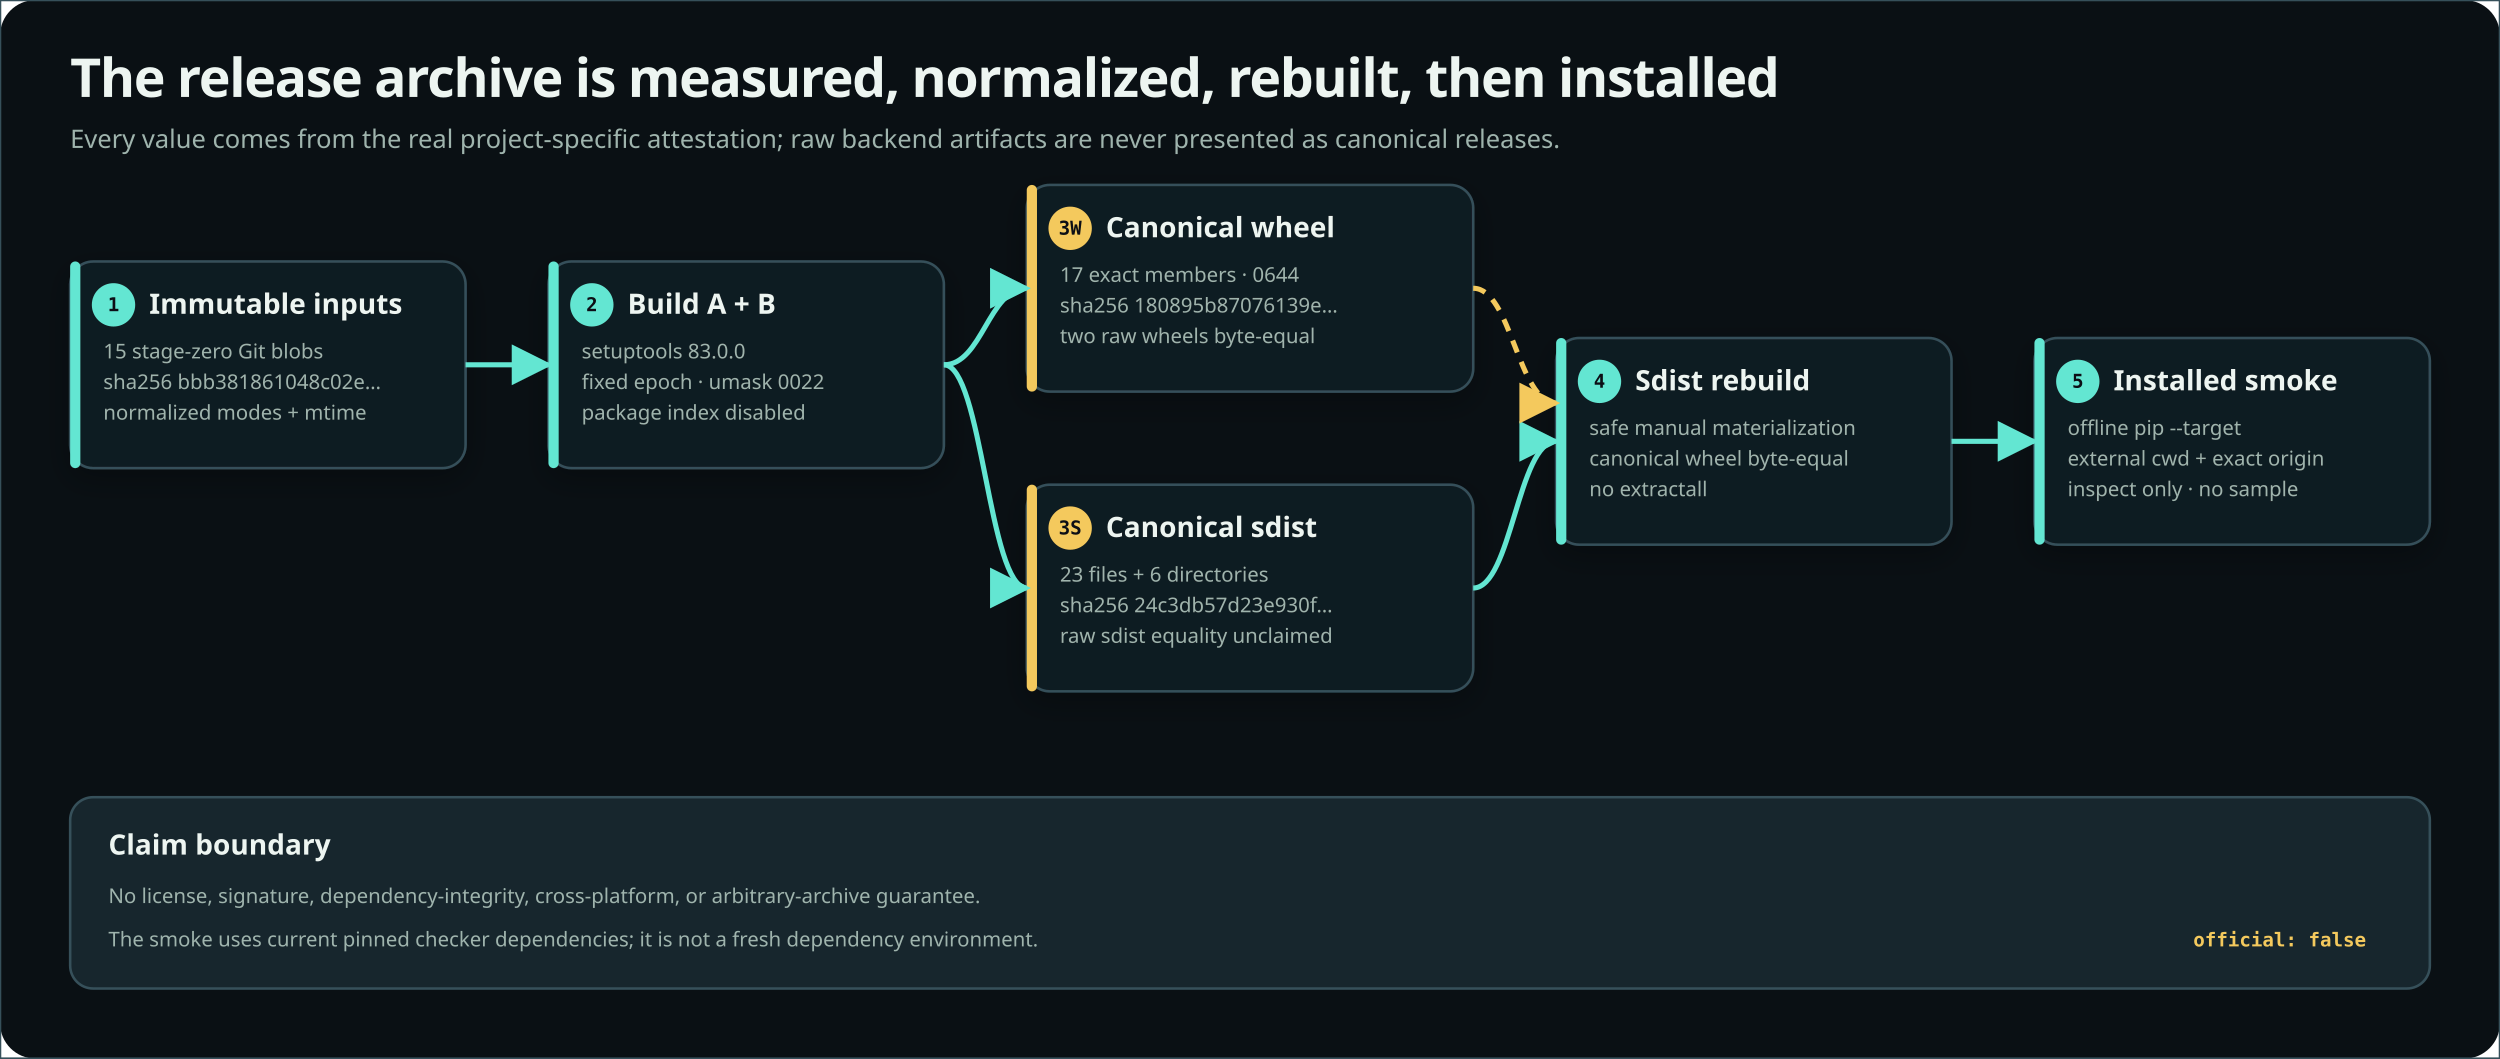
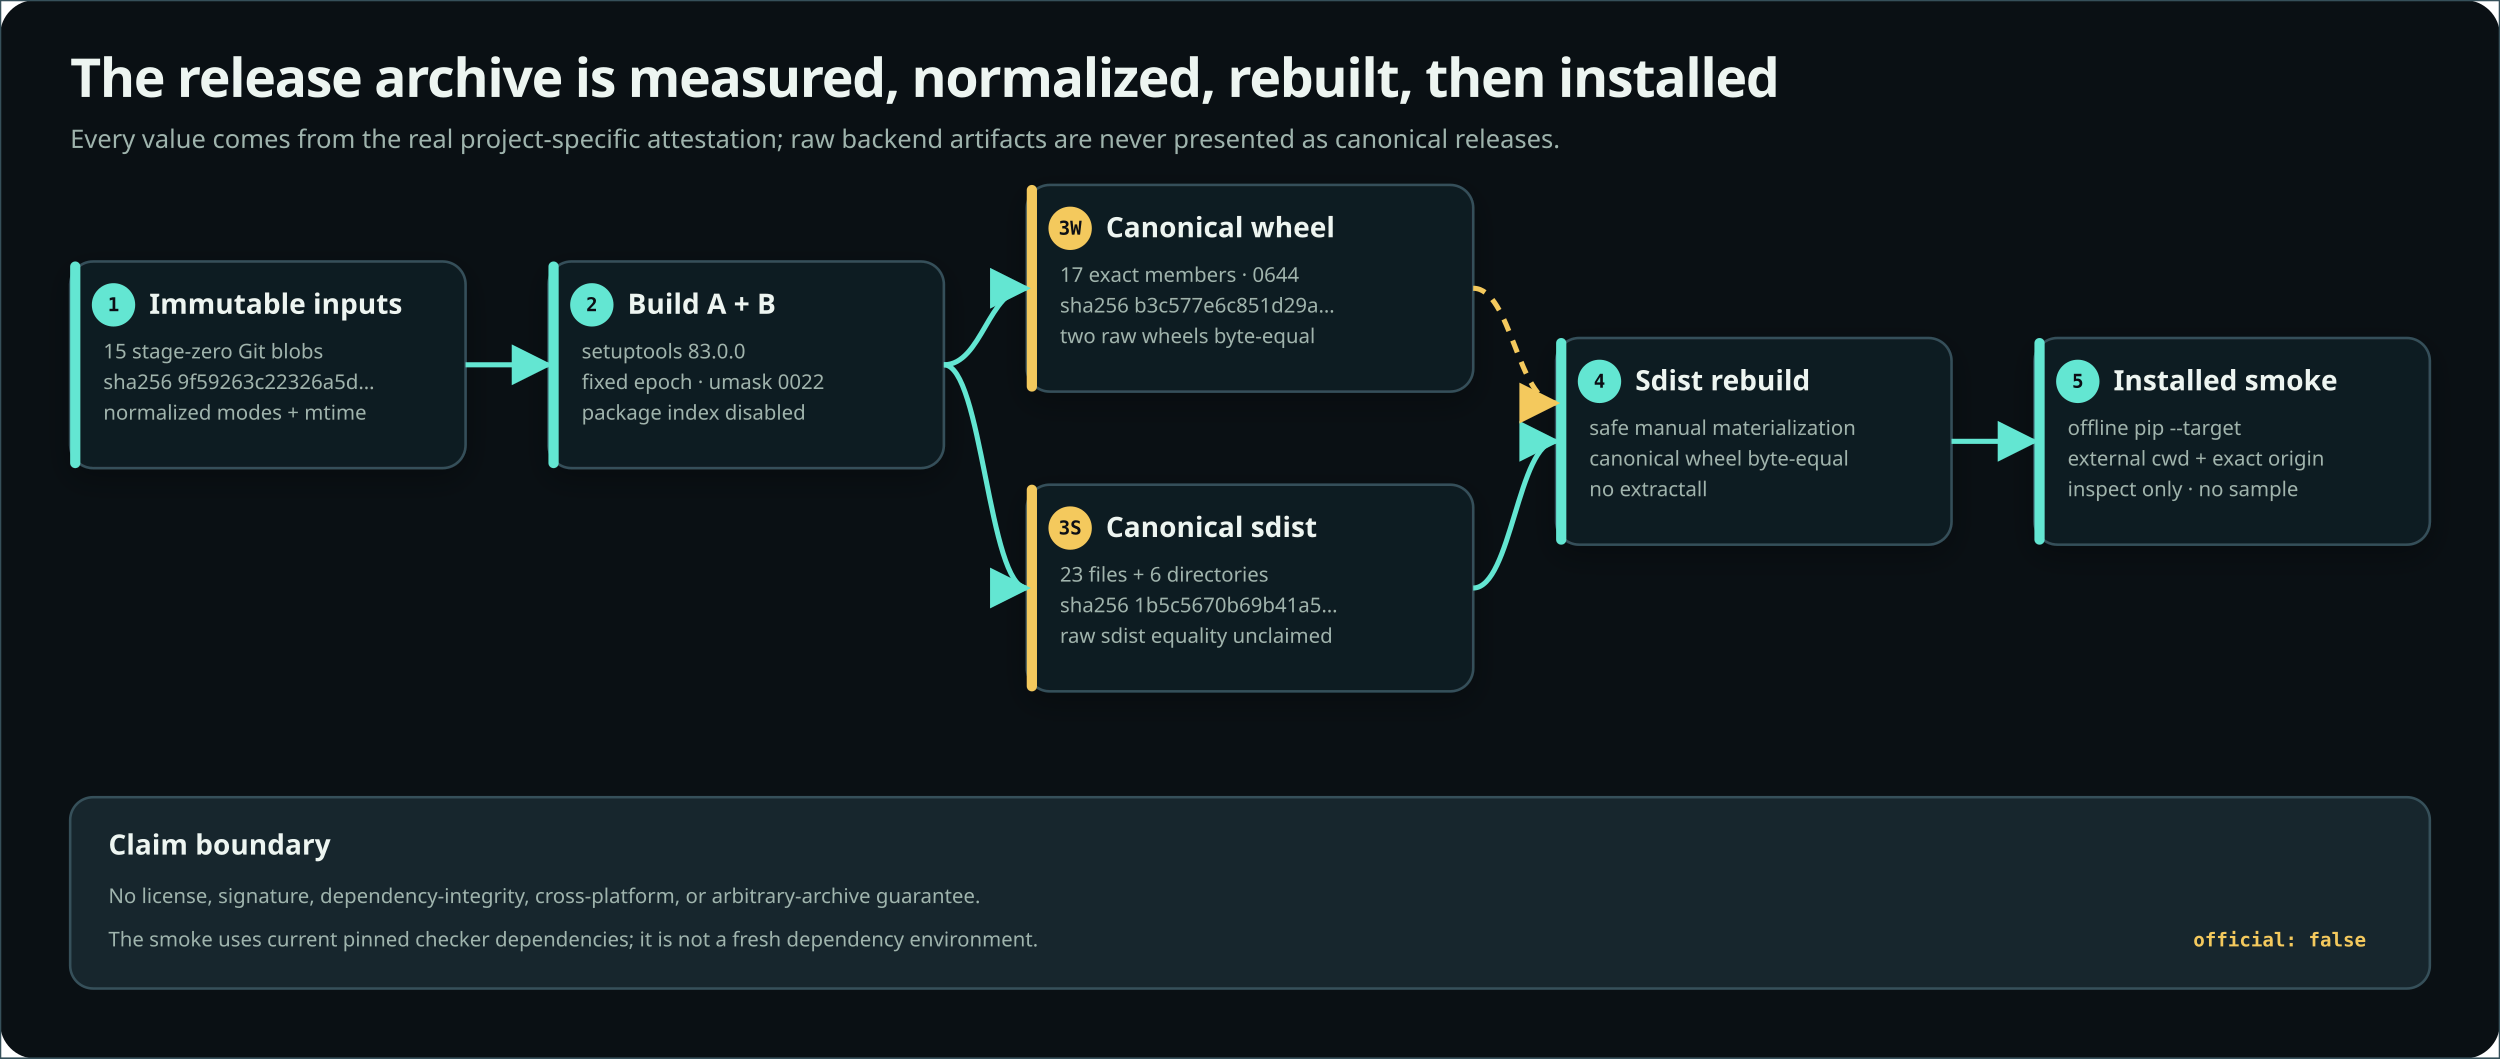
<svg xmlns="http://www.w3.org/2000/svg" width="1960" height="830" viewBox="0 0 1960 830" role="img" aria-labelledby="title description">
  <defs>
    <marker id="arrow-teal" viewBox="0 0 10 10" refX="9" refY="5" markerWidth="8" markerHeight="8" orient="auto-start-reverse">
      <path d="M 0 0 L 10 5 L 0 10 z" fill="#63e6d2" />
    </marker>
    <marker id="arrow-gold" viewBox="0 0 10 10" refX="9" refY="5" markerWidth="8" markerHeight="8" orient="auto-start-reverse">
      <path d="M 0 0 L 10 5 L 0 10 z" fill="#f4c95d" />
    </marker>
    <filter id="shadow" x="-20%" y="-20%" width="140%" height="140%">
      <feDropShadow dx="0" dy="8" stdDeviation="12" flood-color="#000000" flood-opacity=".28" />
    </filter>
    <style>
      .title { fill: #edf5f1; font: 700 42px system-ui, sans-serif; letter-spacing: -1px; }
      .subtitle { fill: #9fb4ad; font: 400 20px system-ui, sans-serif; }
      .lane { fill: #63e6d2; font: 700 15px ui-monospace, monospace; letter-spacing: 2px; }
      .node-title { fill: #edf5f1; font: 700 22px system-ui, sans-serif; }
      .node-detail { fill: #9fb4ad; font: 400 16px system-ui, sans-serif; }
      .node-code { fill: #f4c95d; font: 600 15px ui-monospace, monospace; }
      .step { fill: #0a1014; font: 800 15px ui-monospace, monospace; }
      .caption { fill: #9fb4ad; font: 400 16px system-ui, sans-serif; }
    </style>
  </defs>
  <rect width="1960" height="830" rx="28" fill="#0a1014" />
  <path d="M0 0 H1960 V830 H0 Z" fill="none" stroke="#36505a" stroke-width="2" />
  <text x="55" y="76" class="title">The release archive is measured, normalized, rebuilt, then installed</text>
  <text x="55" y="116" class="subtitle">Every value comes from the real project-specific attestation; raw backend artifacts are never presented as canonical releases.</text>
  <g filter="url(#shadow)">
    <rect x="55" y="205" width="310" height="162" rx="18" fill="#111c21" stroke="#36505a" stroke-width="2" />
    <rect x="55" y="205" width="8" height="162" rx="4" fill="#63e6d2" />
    <circle cx="89" cy="239" r="17" fill="#63e6d2" />
    <text x="89" y="244" text-anchor="middle" class="step">1</text>
    <text x="117" y="246" class="node-title">Immutable inputs</text>
    <text x="81" y="281" class="node-detail">
      <tspan x="81" dy="0">15 stage-zero Git blobs</tspan>
-       <tspan x="81" dy="24">sha256 bbb381861048c02e…</tspan>
+       <tspan x="81" dy="24">sha256 9f59263c22326a5d…</tspan>
      <tspan x="81" dy="24">normalized modes + mtime</tspan>
    </text>
  </g>
  <g filter="url(#shadow)">
    <rect x="430" y="205" width="310" height="162" rx="18" fill="#111c21" stroke="#36505a" stroke-width="2" />
    <rect x="430" y="205" width="8" height="162" rx="4" fill="#63e6d2" />
    <circle cx="464" cy="239" r="17" fill="#63e6d2" />
    <text x="464" y="244" text-anchor="middle" class="step">2</text>
    <text x="492" y="246" class="node-title">Build A + B</text>
    <text x="456" y="281" class="node-detail">
      <tspan x="456" dy="0">setuptools 83.0.0</tspan>
      <tspan x="456" dy="24">fixed epoch · umask 0022</tspan>
      <tspan x="456" dy="24">package index disabled</tspan>
    </text>
  </g>
  <g filter="url(#shadow)">
    <rect x="805" y="145" width="350" height="162" rx="18" fill="#111c21" stroke="#36505a" stroke-width="2" />
    <rect x="805" y="145" width="8" height="162" rx="4" fill="#f4c95d" />
    <circle cx="839" cy="179" r="17" fill="#f4c95d" />
    <text x="839" y="184" text-anchor="middle" class="step">3W</text>
    <text x="867" y="186" class="node-title">Canonical wheel</text>
    <text x="831" y="221" class="node-detail">
      <tspan x="831" dy="0">17 exact members · 0644</tspan>
-       <tspan x="831" dy="24">sha256 180895b87076139e…</tspan>
+       <tspan x="831" dy="24">sha256 b3c577e6c851d29a…</tspan>
      <tspan x="831" dy="24">two raw wheels byte-equal</tspan>
    </text>
  </g>
  <g filter="url(#shadow)">
    <rect x="805" y="380" width="350" height="162" rx="18" fill="#111c21" stroke="#36505a" stroke-width="2" />
    <rect x="805" y="380" width="8" height="162" rx="4" fill="#f4c95d" />
    <circle cx="839" cy="414" r="17" fill="#f4c95d" />
    <text x="839" y="419" text-anchor="middle" class="step">3S</text>
    <text x="867" y="421" class="node-title">Canonical sdist</text>
    <text x="831" y="456" class="node-detail">
      <tspan x="831" dy="0">23 files + 6 directories</tspan>
-       <tspan x="831" dy="24">sha256 24c3db57d23e930f…</tspan>
+       <tspan x="831" dy="24">sha256 1b5c5670b69b41a5…</tspan>
      <tspan x="831" dy="24">raw sdist equality unclaimed</tspan>
    </text>
  </g>
  <g filter="url(#shadow)">
    <rect x="1220" y="265" width="310" height="162" rx="18" fill="#111c21" stroke="#36505a" stroke-width="2" />
    <rect x="1220" y="265" width="8" height="162" rx="4" fill="#63e6d2" />
    <circle cx="1254" cy="299" r="17" fill="#63e6d2" />
    <text x="1254" y="304" text-anchor="middle" class="step">4</text>
    <text x="1282" y="306" class="node-title">Sdist rebuild</text>
    <text x="1246" y="341" class="node-detail">
      <tspan x="1246" dy="0">safe manual materialization</tspan>
      <tspan x="1246" dy="24">canonical wheel byte-equal</tspan>
      <tspan x="1246" dy="24">no extractall</tspan>
    </text>
  </g>
  <g filter="url(#shadow)">
    <rect x="1595" y="265" width="310" height="162" rx="18" fill="#111c21" stroke="#36505a" stroke-width="2" />
    <rect x="1595" y="265" width="8" height="162" rx="4" fill="#63e6d2" />
    <circle cx="1629" cy="299" r="17" fill="#63e6d2" />
    <text x="1629" y="304" text-anchor="middle" class="step">5</text>
    <text x="1657" y="306" class="node-title">Installed smoke</text>
    <text x="1621" y="341" class="node-detail">
      <tspan x="1621" dy="0">offline pip --target</tspan>
      <tspan x="1621" dy="24">external cwd + exact origin</tspan>
      <tspan x="1621" dy="24">inspect only · no sample</tspan>
    </text>
  </g>
  <g fill="none" stroke="#63e6d2" stroke-width="4" marker-end="url(#arrow-teal)">
    <path d="M365 286 H430" />
    <path d="M740 286 C770 286 775 226 805 226" />
    <path d="M740 286 C770 286 775 461 805 461" />
    <path d="M1155 461 C1185 461 1190 346 1220 346" />
    <path d="M1530 346 H1595" />
  </g>
  <path d="M1155 226 C1185 226 1190 316 1220 316" fill="none" stroke="#f4c95d" stroke-width="4" stroke-dasharray="10 8" marker-end="url(#arrow-gold)" />
  <rect x="55" y="625" width="1850" height="150" rx="18" fill="#17262d" stroke="#36505a" stroke-width="2" />
  <text x="85" y="670" class="node-title">Claim boundary</text>
  <text x="85" y="708" class="caption">No license, signature, dependency-integrity, cross-platform, or arbitrary-archive guarantee.</text>
  <text x="85" y="742" class="caption">The smoke uses current pinned checker dependencies; it is not a fresh dependency environment.</text>
  <text x="1855" y="742" text-anchor="end" class="node-code">official: false</text>
</svg>
